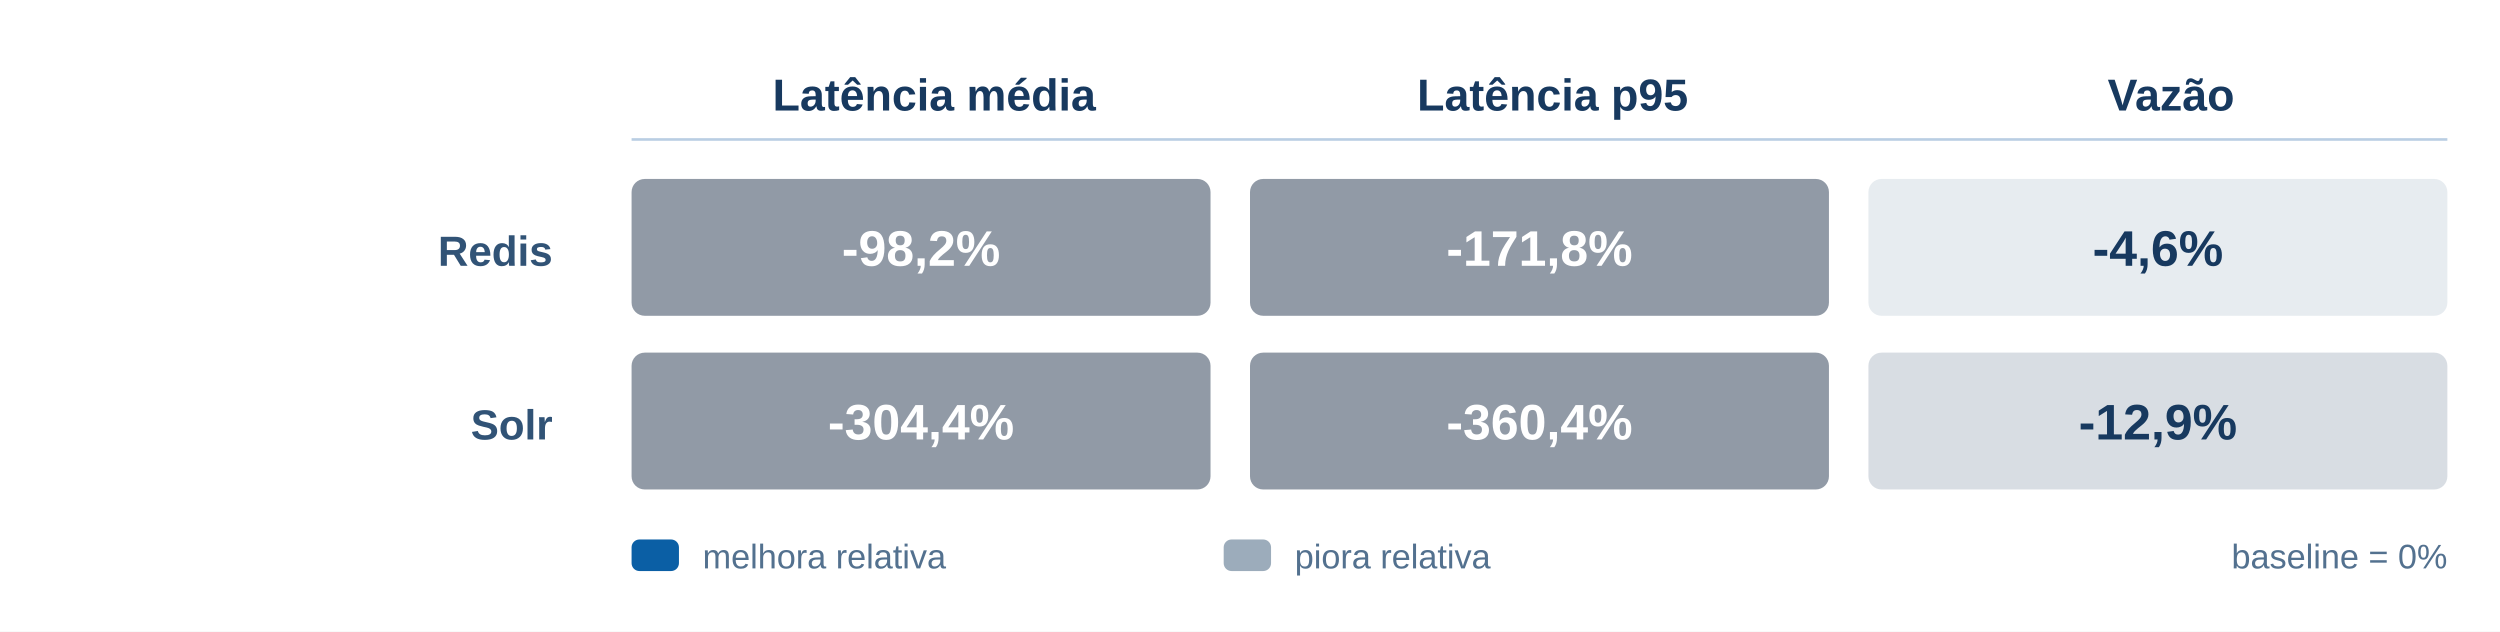
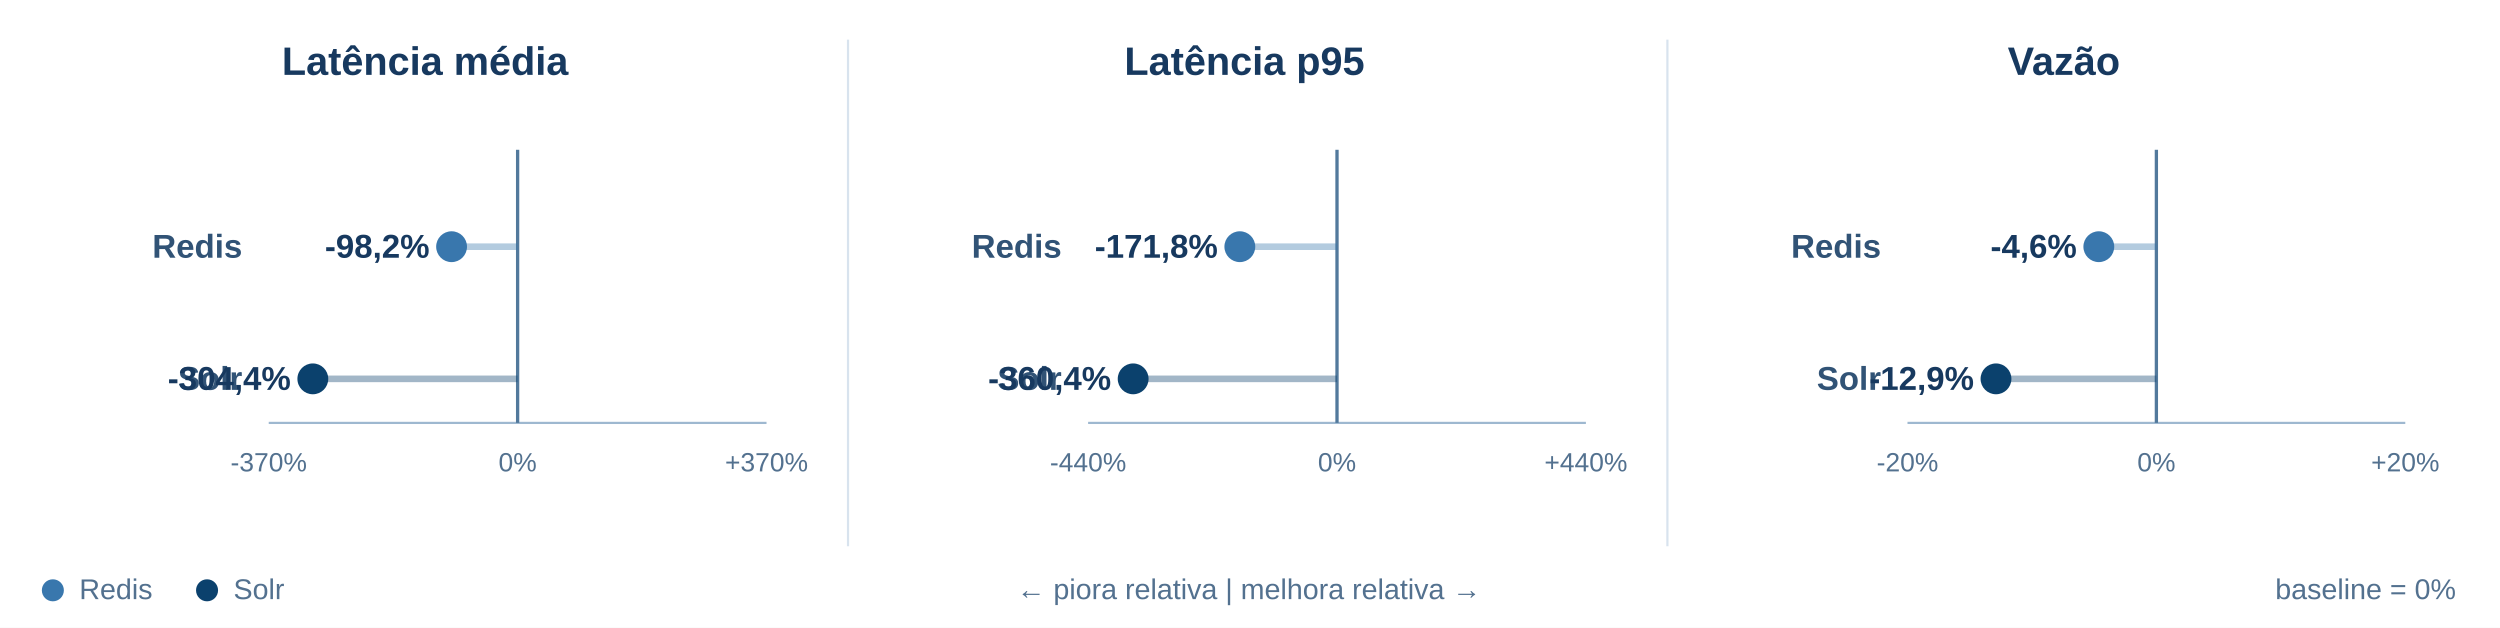
- <svg xmlns="http://www.w3.org/2000/svg" width="950" height="240" viewBox="0 0 950 240">
+ <svg xmlns="http://www.w3.org/2000/svg" width="1135" height="285" viewBox="0 0 1135 285">
  <style>
-     .column { font: 700 17px Arial, sans-serif; fill: #17395f; }
-     .row { font: 700 16px Arial, sans-serif; fill: #315376; }
-     .value { font: 700 19px Arial, sans-serif; }
+     .metric { font: 700 18px Arial, sans-serif; fill: #17395f; }
+     .row { font: 700 15px Arial, sans-serif; fill: #315376; }
+     .value { font: 700 15px Arial, sans-serif; fill: #17395f; }
+     .axis { font: 400 12px Arial, sans-serif; fill: #53718f; }
    .legend { font: 400 13px Arial, sans-serif; fill: #53718f; }
  </style>
-   <rect width="950" height="240" fill="#ffffff" />
-   <line x1="240" y1="53" x2="930" y2="53" stroke="#b9cee3" stroke-width="1" />
-   <text x="355" y="42" text-anchor="middle" class="column">Latência média</text>
-   <text x="590" y="42" text-anchor="middle" class="column">Latência p95</text>
-   <text x="825" y="42" text-anchor="middle" class="column">Vazão</text>
-   <text x="210" y="101" text-anchor="end" class="row">Redis</text>
-   <rect x="240" y="68" width="220" height="52" rx="5" fill="rgb(145, 154, 166)" />
-   <text x="350" y="101" text-anchor="middle" class="value" fill="#ffffff">-98,2%</text>
-   <rect x="475" y="68" width="220" height="52" rx="5" fill="rgb(145, 154, 166)" />
-   <text x="585" y="101" text-anchor="middle" class="value" fill="#ffffff">-171,8%</text>
-   <rect x="710" y="68" width="220" height="52" rx="5" fill="rgb(231, 236, 240)" />
-   <text x="820" y="101" text-anchor="middle" class="value" fill="#17395f">-4,6%</text>
-   <text x="210" y="167" text-anchor="end" class="row">Solr</text>
-   <rect x="240" y="134" width="220" height="52" rx="5" fill="rgb(145, 154, 166)" />
-   <text x="350" y="167" text-anchor="middle" class="value" fill="#ffffff">-304,4%</text>
-   <rect x="475" y="134" width="220" height="52" rx="5" fill="rgb(145, 154, 166)" />
-   <text x="585" y="167" text-anchor="middle" class="value" fill="#ffffff">-360,4%</text>
-   <rect x="710" y="134" width="220" height="52" rx="5" fill="rgb(216, 221, 227)" />
-   <text x="820" y="167" text-anchor="middle" class="value" fill="#17395f">-12,9%</text>
-   <rect x="240" y="205" width="18" height="12" rx="3" fill="#0b5fa5" />
-   <text x="267" y="216" class="legend">melhora relativa</text>
-   <rect x="465" y="205" width="18" height="12" rx="3" fill="#9cacbb" />
-   <text x="492" y="216" class="legend">piora relativa</text>
-   <text x="930" y="216" text-anchor="end" class="legend">baseline = 0%</text>
+   <rect width="1135" height="285" fill="#ffffff" />
+   <line x1="385" y1="18" x2="385" y2="248" stroke="#d8e3ee" stroke-width="1" />
+   <line x1="757" y1="18" x2="757" y2="248" stroke="#d8e3ee" stroke-width="1" />
+   <g>
+     <text x="193" y="34" text-anchor="middle" class="metric">Latência média</text>
+     <line x1="122" y1="192" x2="348" y2="192" stroke="#9eb8d0" stroke-width="1" />
+     <line x1="235" y1="68" x2="235" y2="192" stroke="#52799c" stroke-width="1.5" />
+     <text x="122" y="214" text-anchor="middle" class="axis">-370%</text>
+     <text x="235" y="214" text-anchor="middle" class="axis">0%</text>
+     <text x="348" y="214" text-anchor="middle" class="axis">+370%</text>
+     <text x="110" y="117" text-anchor="end" class="row">Redis</text>
+     <line x1="235" y1="112" x2="205.016" y2="112" stroke="#3977ad" stroke-opacity="0.38" stroke-width="3" />
+     <circle cx="205.016" cy="112" r="7" fill="#3977ad" />
+     <text x="195.016" y="117" text-anchor="end" class="value">-98,2%</text>
+     <text x="110" y="177" text-anchor="end" class="row">Solr</text>
+     <line x1="235" y1="172" x2="142.025" y2="172" stroke="#0b416d" stroke-opacity="0.38" stroke-width="3" />
+     <circle cx="142.025" cy="172" r="7" fill="#0b416d" />
+     <text x="132.025" y="177" text-anchor="end" class="value">-304,4%</text>
+   </g>
+   <g>
+     <text x="565" y="34" text-anchor="middle" class="metric">Latência p95</text>
+     <line x1="494" y1="192" x2="720" y2="192" stroke="#9eb8d0" stroke-width="1" />
+     <line x1="607" y1="68" x2="607" y2="192" stroke="#52799c" stroke-width="1.5" />
+     <text x="494" y="214" text-anchor="middle" class="axis">-440%</text>
+     <text x="607" y="214" text-anchor="middle" class="axis">0%</text>
+     <text x="720" y="214" text-anchor="middle" class="axis">+440%</text>
+     <text x="482" y="117" text-anchor="end" class="row">Redis</text>
+     <line x1="607" y1="112" x2="562.884" y2="112" stroke="#3977ad" stroke-opacity="0.38" stroke-width="3" />
+     <circle cx="562.884" cy="112" r="7" fill="#3977ad" />
+     <text x="552.884" y="117" text-anchor="end" class="value">-171,8%</text>
+     <text x="482" y="177" text-anchor="end" class="row">Solr</text>
+     <line x1="607" y1="172" x2="514.453" y2="172" stroke="#0b416d" stroke-opacity="0.38" stroke-width="3" />
+     <circle cx="514.453" cy="172" r="7" fill="#0b416d" />
+     <text x="504.453" y="177" text-anchor="end" class="value">-360,4%</text>
+   </g>
+   <g>
+     <text x="937" y="34" text-anchor="middle" class="metric">Vazão</text>
+     <line x1="866" y1="192" x2="1092" y2="192" stroke="#9eb8d0" stroke-width="1" />
+     <line x1="979" y1="68" x2="979" y2="192" stroke="#52799c" stroke-width="1.5" />
+     <text x="866" y="214" text-anchor="middle" class="axis">-20%</text>
+     <text x="979" y="214" text-anchor="middle" class="axis">0%</text>
+     <text x="1092" y="214" text-anchor="middle" class="axis">+20%</text>
+     <text x="854" y="117" text-anchor="end" class="row">Redis</text>
+     <line x1="979" y1="112" x2="952.863" y2="112" stroke="#3977ad" stroke-opacity="0.38" stroke-width="3" />
+     <circle cx="952.863" cy="112" r="7" fill="#3977ad" />
+     <text x="942.863" y="117" text-anchor="end" class="value">-4,6%</text>
+     <text x="854" y="177" text-anchor="end" class="row">Solr</text>
+     <line x1="979" y1="172" x2="906.182" y2="172" stroke="#0b416d" stroke-opacity="0.38" stroke-width="3" />
+     <circle cx="906.182" cy="172" r="7" fill="#0b416d" />
+     <text x="896.182" y="177" text-anchor="end" class="value">-12,9%</text>
+   </g>
+   <circle cx="24" cy="268" r="5" fill="#3977ad" />
+   <text x="36" y="272" class="legend">Redis</text>
+   <circle cx="94" cy="268" r="5" fill="#0b416d" />
+   <text x="106" y="272" class="legend">Solr</text>
+   <text x="567" y="272" text-anchor="middle" class="legend">← piora relativa | melhora relativa →</text>
+   <text x="1115" y="272" text-anchor="end" class="legend">baseline = 0%</text>
</svg>
